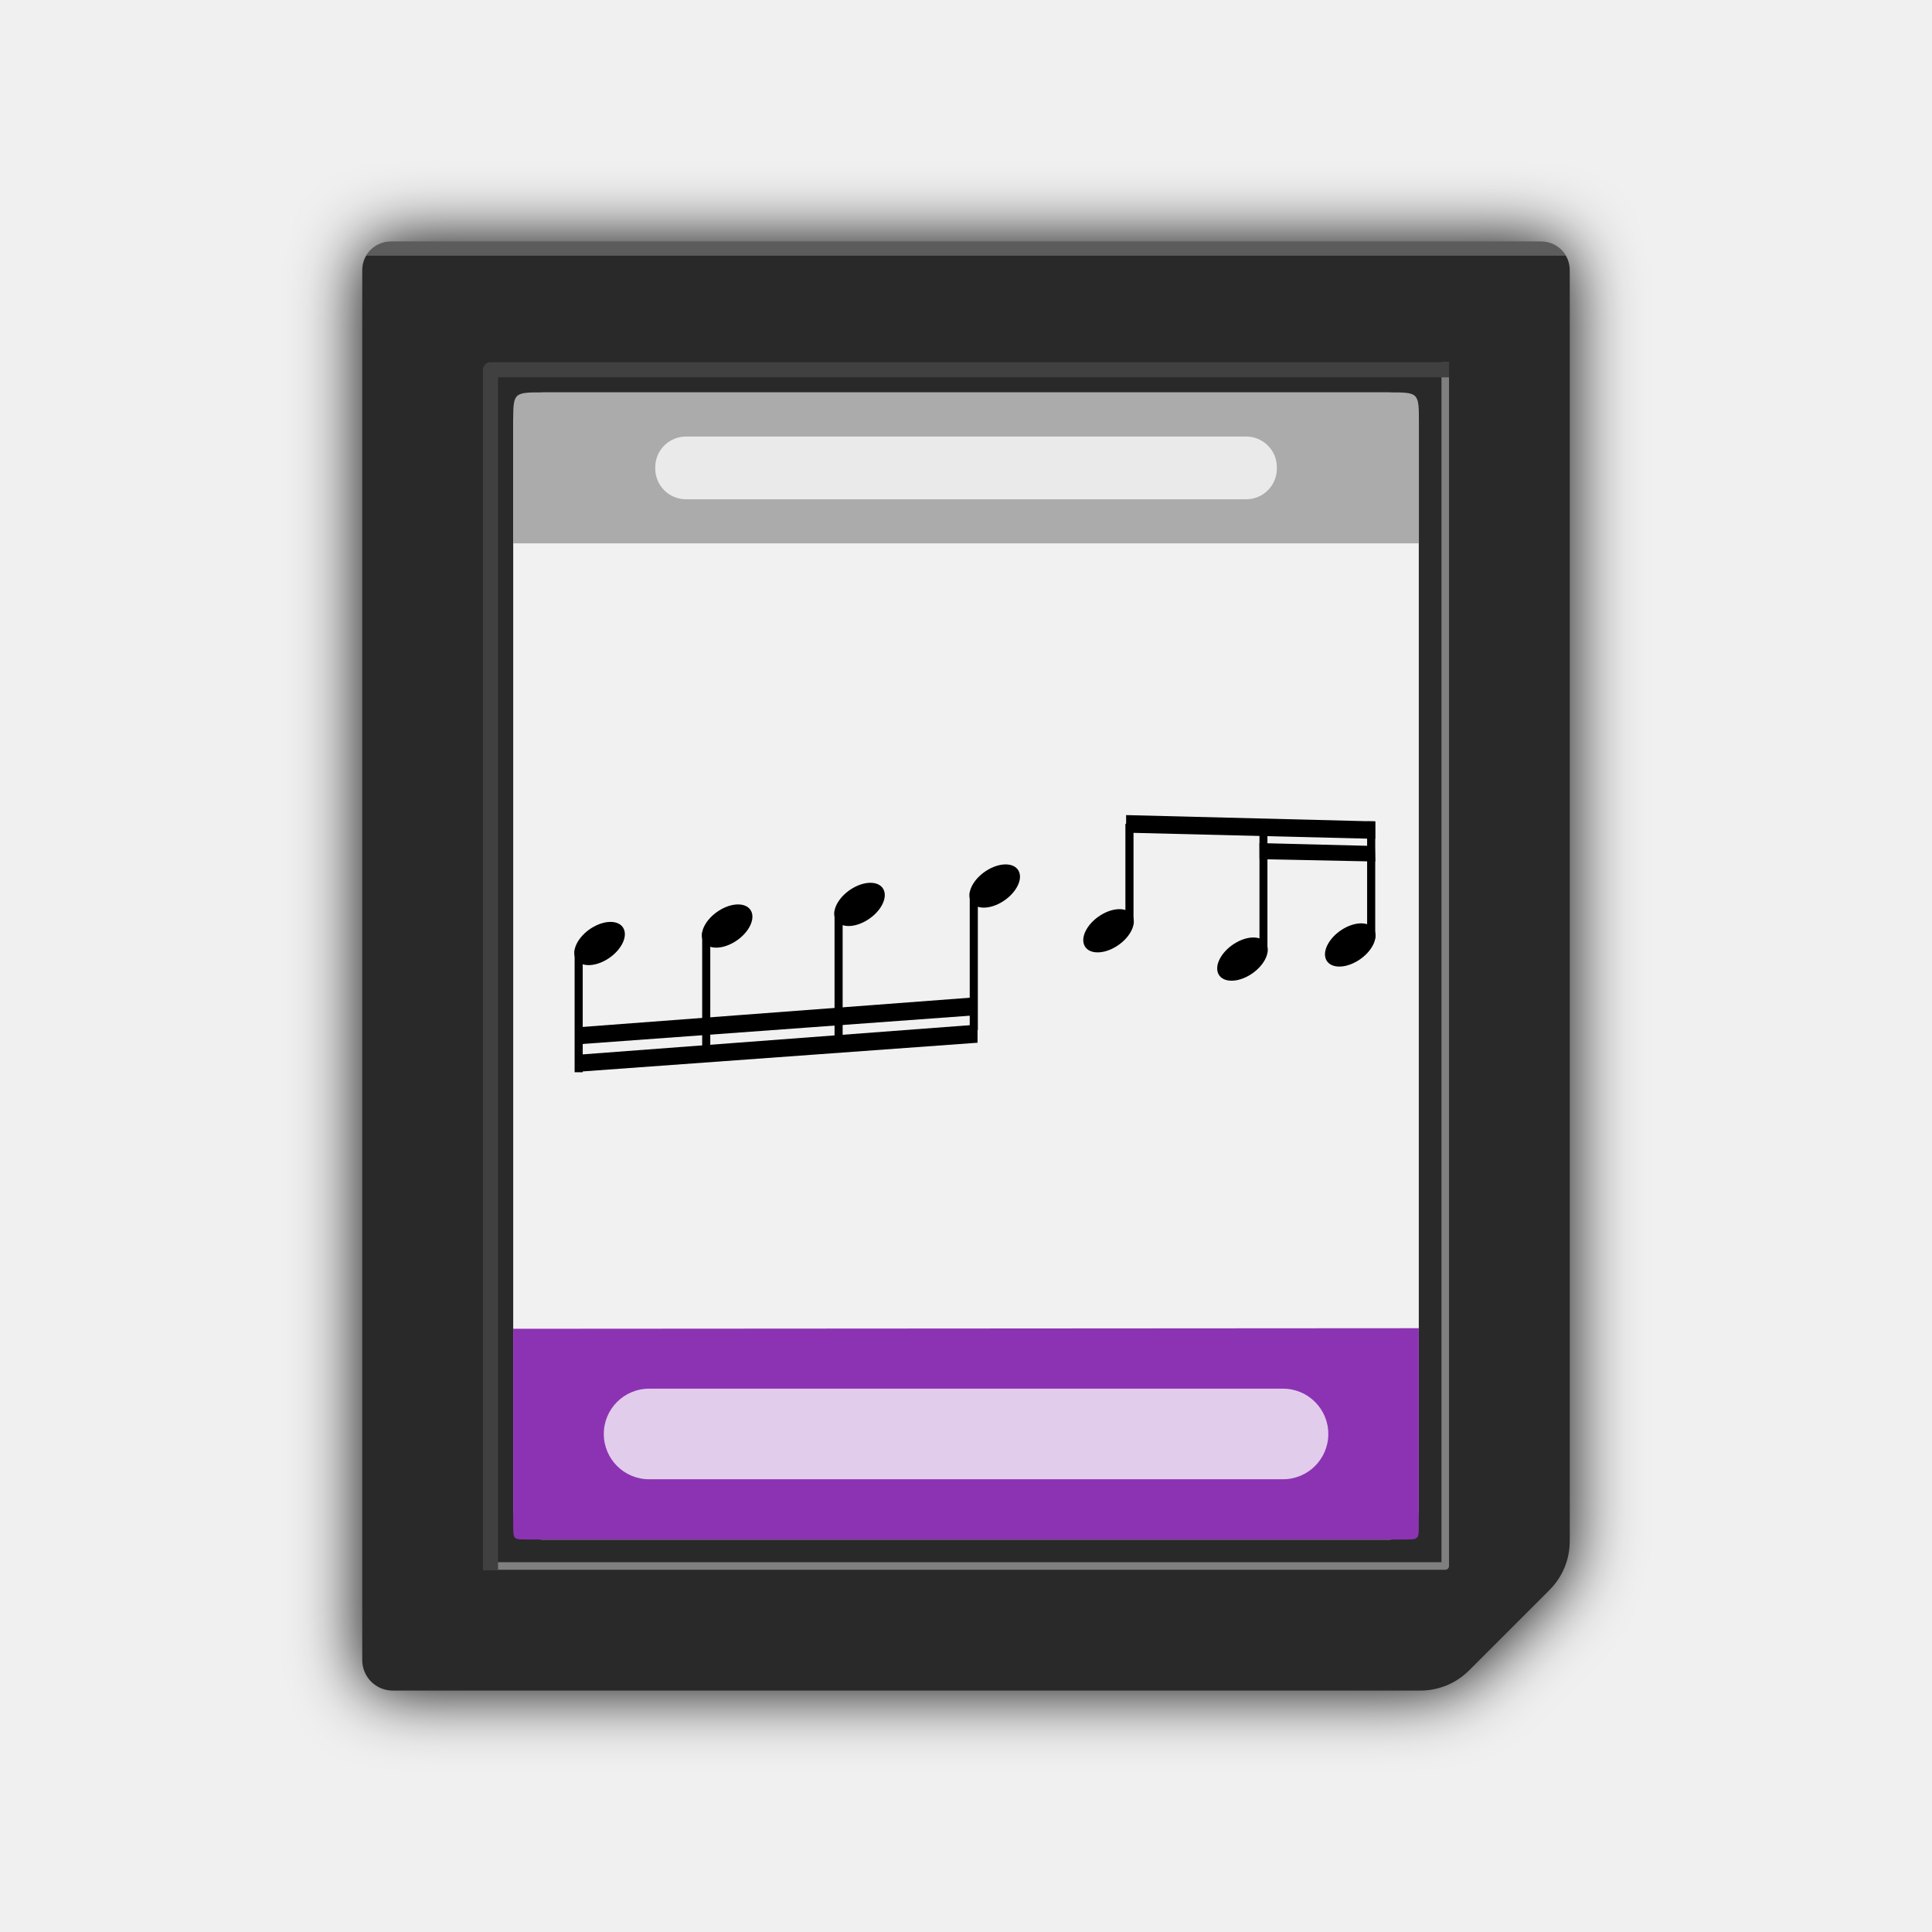
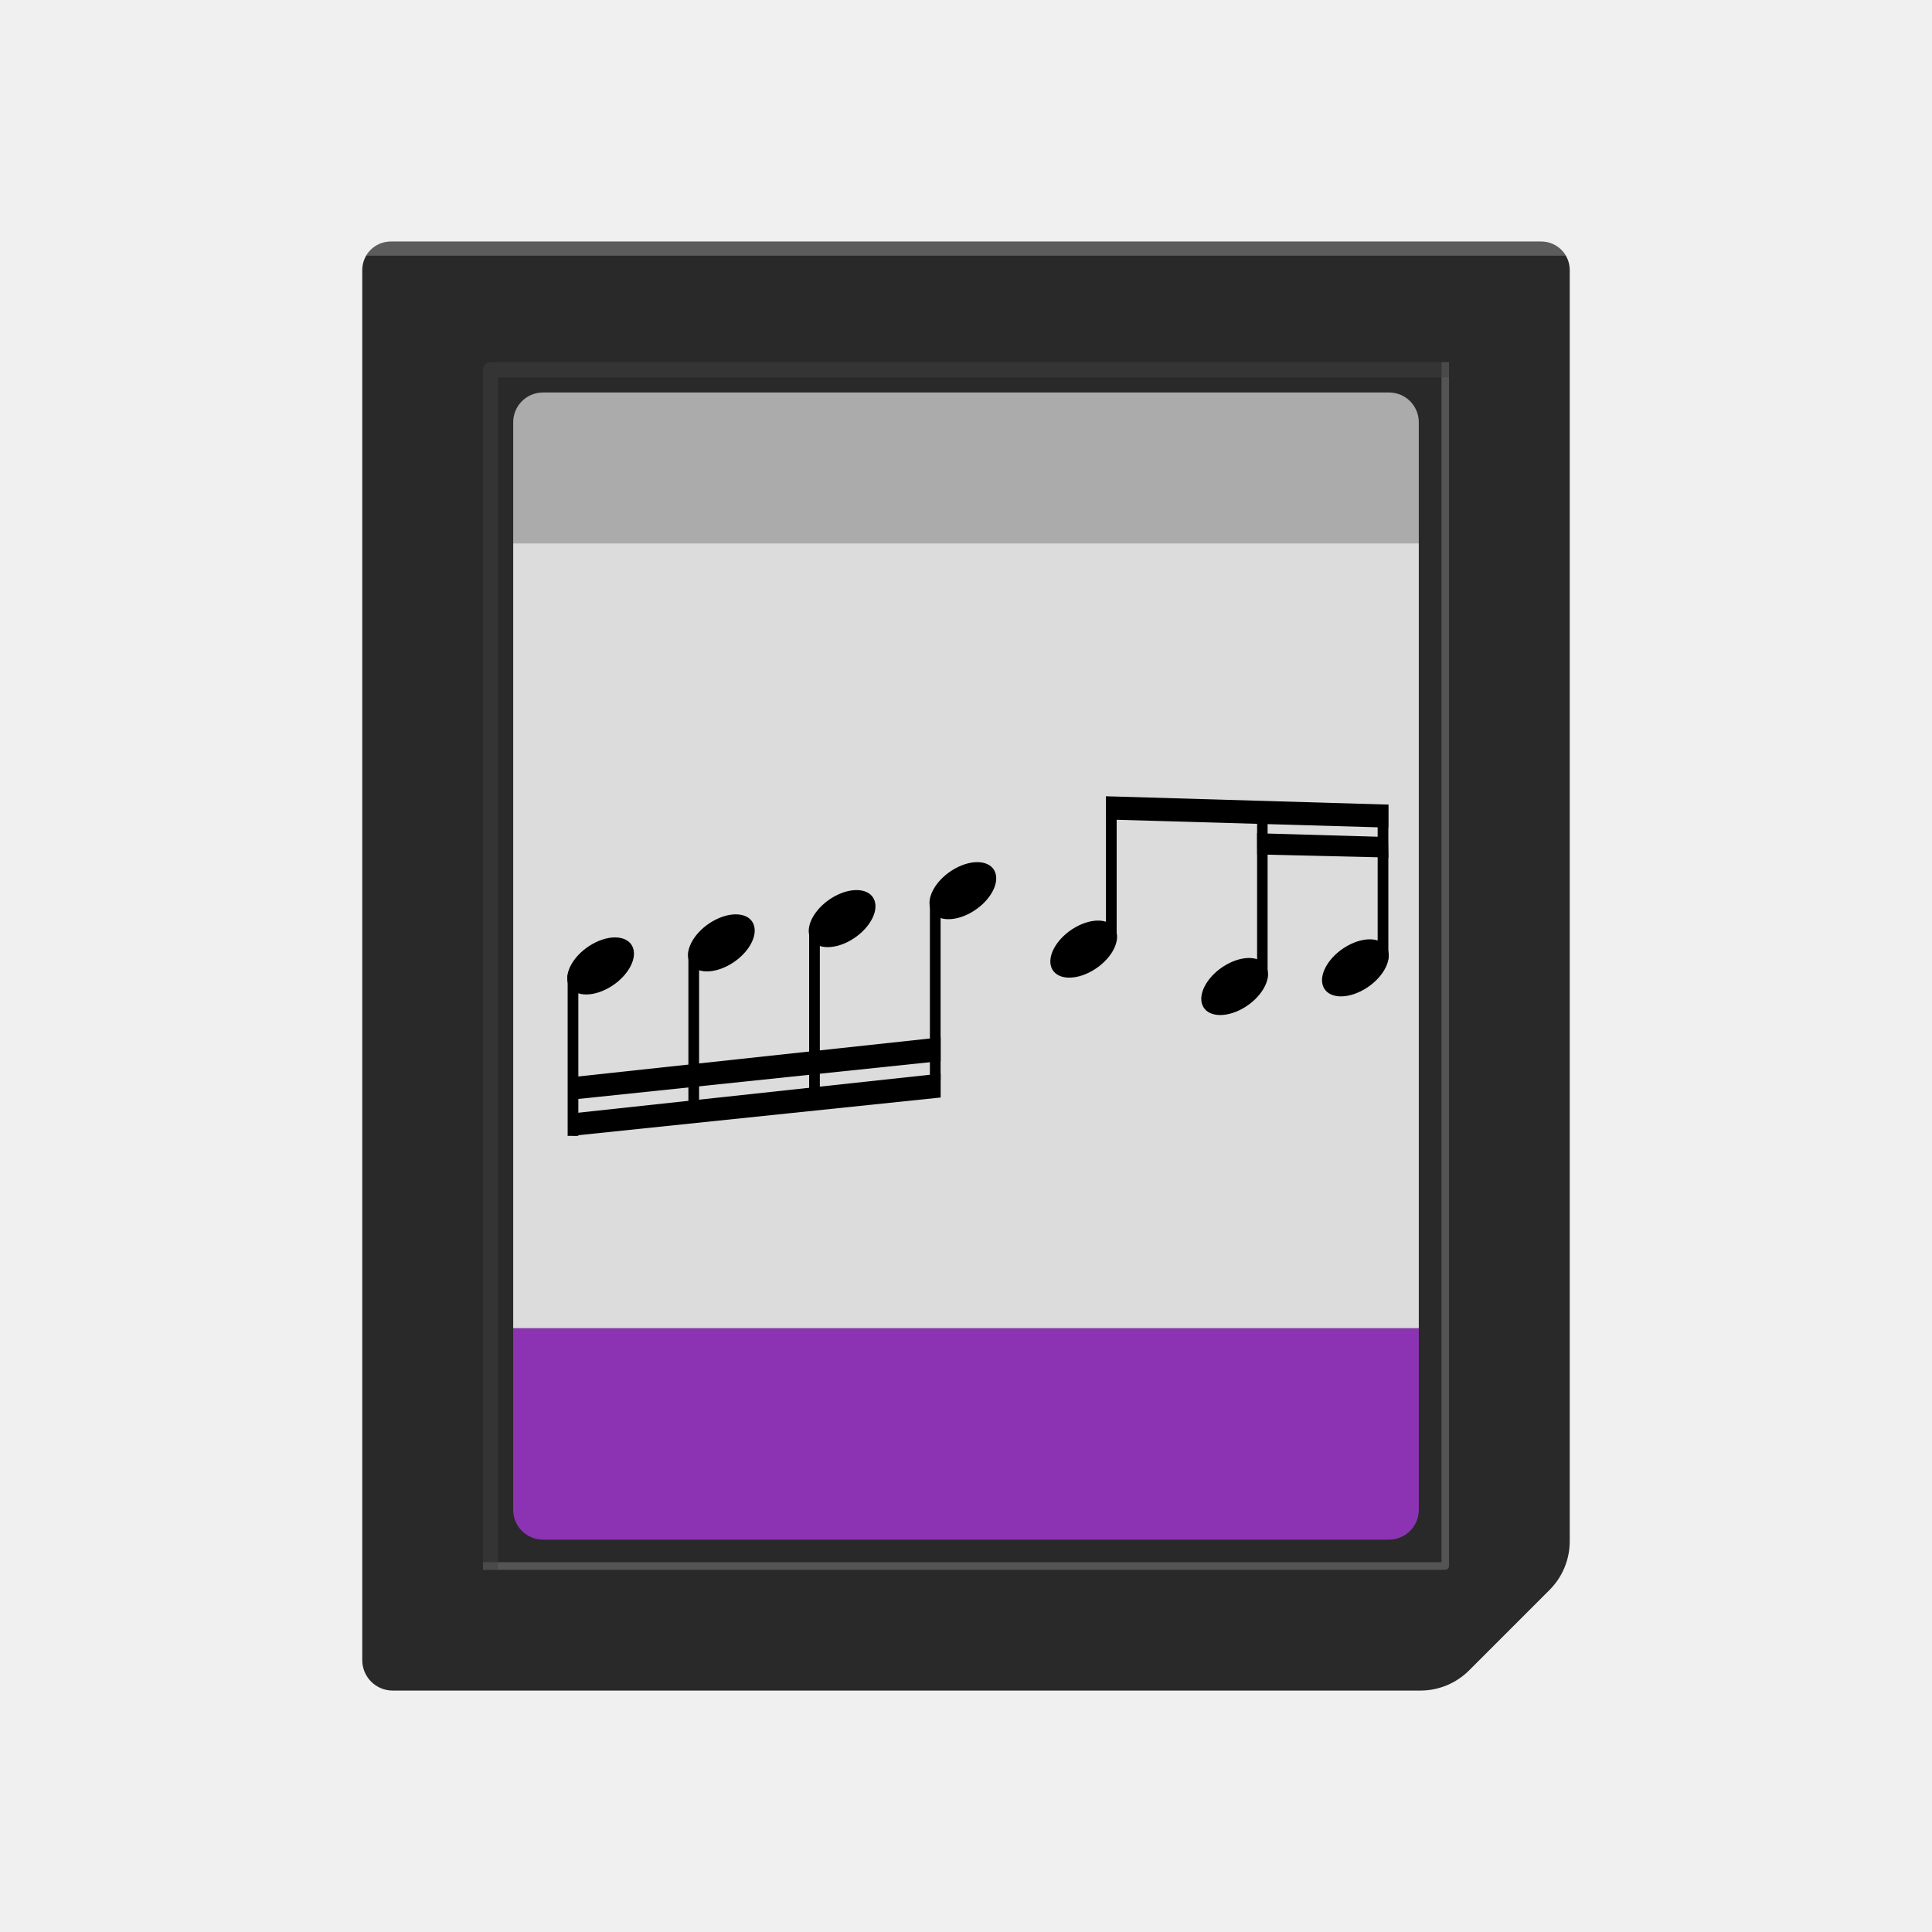
<svg xmlns="http://www.w3.org/2000/svg" width="64" height="64" viewBox="0 0 16.933 16.933" version="1.1" id="svg1" xml:space="preserve">
  <defs id="defs1">
    <rect x="18" y="14" width="34" height="12.147" id="rect10" />
    <rect x="-392" y="-64" width="616" height="280" id="rect9" />
-     <filter style="color-interpolation-filters:sRGB;" id="filter33" x="-0.068" y="-0.057" width="1.136" height="1.113">
-       <feFlood result="flood" in="SourceGraphic" flood-opacity="1" flood-color="rgb(0,0,0)" id="feFlood32" />
-       <feGaussianBlur result="blur" in="SourceGraphic" stdDeviation="0.3" id="feGaussianBlur32" />
-       <feOffset result="offset" in="blur" dx="0" dy="0" id="feOffset32" />
-       <feComposite result="comp1" operator="in" in="flood" in2="offset" id="feComposite32" />
-       <feComposite result="comp2" operator="over" in="SourceGraphic" in2="comp1" id="feComposite33" />
-     </filter>
  </defs>
  <g id="layer1">
    <g id="g33" style="display:inline">
-       <path id="rect1" d="m 3.425,2.117 h 10.083 a 0.25,0.25 45 0 1 0.25,0.25 V 13.508 a 0.604,0.604 112.5 0 1 -0.177,0.427 l -0.705,0.705 A 0.604,0.604 157.5 0 1 12.45,14.817 l -9.008,-1e-6 C 3.294,14.817 3.175,14.697 3.175,14.55 V 2.367 c 0,-0.138 0.112,-0.25 0.25,-0.25 z" style="display:inline;fill:#292929;fill-opacity:1;stroke-width:0;stroke-dasharray:none;filter:url(#filter33)" />
-       <path id="rect29" style="fill:#ffffff;fill-opacity:0.239;stroke:#000000;stroke-width:0;stroke-linecap:butt;stroke-linejoin:bevel;stroke-miterlimit:1;stroke-dasharray:none;stroke-opacity:1" d="m 3.425,2.117 c -0.092,0 -0.172,0.05 -0.215,0.124 H 13.723 A 0.25,0.25 0 0 0 13.508,2.117 Z" />
-       <path id="rect4" style="display:inline;fill-opacity:0;stroke:#7f7f7f;stroke-width:0.066;stroke-linecap:butt;stroke-linejoin:round;stroke-miterlimit:1;stroke-dasharray:none;stroke-opacity:1" d="M 12.667,3.175 V 13.725 H 4.233" />
-       <path id="rect5" style="display:inline;fill-opacity:0;stroke:#404040;stroke-width:0.132;stroke-linecap:butt;stroke-linejoin:round;stroke-miterlimit:1;stroke-dasharray:none" d="M 4.299,13.758 V 3.241 h 8.401" />
+       <path id="rect1" d="m 3.425,2.117 h 10.083 a 0.25,0.25 45 0 1 0.25,0.25 V 13.508 a 0.604,0.604 112.5 0 1 -0.177,0.427 l -0.705,0.705 A 0.604,0.604 157.5 0 1 12.45,14.817 l -9.008,-1e-6 C 3.294,14.817 3.175,14.697 3.175,14.55 V 2.367 c 0,-0.138 0.112,-0.25 0.25,-0.25 z" style="display:inline;fill:#292929;fill-opacity:1;stroke-width:0;stroke-dasharray:none" />
+       <path id="rect29" style="display:inline;fill:#ffffff;fill-opacity:0.239;stroke:#000000;stroke-width:0;stroke-linecap:butt;stroke-linejoin:bevel;stroke-miterlimit:1;stroke-dasharray:none;stroke-opacity:1" d="m 3.425,2.117 c -0.092,0 -0.172,0.05 -0.215,0.124 H 13.723 A 0.25,0.25 0 0 0 13.508,2.117 Z" />
+       <path id="rect4" style="display:inline;fill-opacity:0;stroke:#7f7f7f;stroke-width:0.066;stroke-linecap:butt;stroke-linejoin:round;stroke-miterlimit:1;stroke-dasharray:none;stroke-opacity:0.496" d="M 12.667,3.175 V 13.725 H 4.233" />
+       <path id="rect5" style="display:inline;fill-opacity:0;stroke:#404040;stroke-width:0.132;stroke-linecap:butt;stroke-linejoin:round;stroke-miterlimit:1;stroke-dasharray:none;stroke-opacity:0.504" d="M 4.299,13.758 V 3.241 h 8.401" />
    </g>
    <g id="g37" style="display:inline">
-       <g id="g34">
-         <rect style="fill:#f1f1f1;fill-opacity:1;stroke:#7f7f7f;stroke-width:0;stroke-linecap:square;stroke-linejoin:round;stroke-miterlimit:1;stroke-dasharray:none;stroke-opacity:1" id="rect6" width="7.937" height="10.054" x="4.498" y="3.44" ry="0.262" rx="0.262" />
-         <path id="rect7" style="fill:#8c33b3;stroke:#0000ff;stroke-width:0;stroke-linecap:square;stroke-linejoin:round;stroke-miterlimit:1" d="m 4.498,11.646 7.937,-0.005 v 1.723 c 0,0.129 0,0.129 -0.129,0.129 H 4.627 c -0.129,0 -0.129,-1e-4 -0.129,-0.129 z" />
-         <path id="rect8" style="display:inline;fill:#ababab;stroke:#0000ff;stroke-width:0;stroke-linecap:square;stroke-linejoin:round;stroke-miterlimit:1" d="m 4.498,3.704 c 0,-0.265 3e-7,-0.265 0.265,-0.265 2.469,-1.4e-6 7.408,0 7.408,0 0.265,0 0.265,0 0.265,0.265 V 4.762 H 4.498 c 0,0 -3e-7,-0.706 -3e-7,-1.058 z" />
+       <g id="g34" style="display:inline">
+         <path id="rect3" style="display:inline;fill:#ababab;fill-opacity:1;stroke:none;stroke-width:0;stroke-linecap:square;stroke-linejoin:round;stroke-miterlimit:1;stroke-dasharray:none;stroke-opacity:1" d="m 4.759,3.44 c -0.145,0 -0.261,0.117 -0.261,0.261 V 4.762 H 12.435 V 3.696 C 12.432,3.553 12.317,3.44 12.174,3.44 Z" />
+         <path id="rect11" style="display:inline;fill:#8c33b3;fill-opacity:1;stroke:none;stroke-width:0;stroke-linecap:square;stroke-linejoin:round;stroke-miterlimit:1;stroke-dasharray:none;stroke-opacity:1" d="m 4.498,11.642 v 1.591 c 0,0.145 0.117,0.261 0.261,0.261 h 7.415 c 0.145,0 0.261,-0.117 0.261,-0.261 v -1.591 z" />
+         <rect style="fill:#dcdcdc;fill-opacity:1;stroke:none;stroke-width:0.081;stroke-linejoin:round;stroke-miterlimit:1;stroke-opacity:0.504" id="rect12" width="7.937" height="6.879" x="4.498" y="4.762" rx="0" ry="0" />
      </g>
-       <g id="g36" transform="matrix(1.20347,0,0,1.20347,-2.452851,-1.453536)">
+       <g id="g36" transform="matrix(1.588666,0,0,1.588666,-4.894517,-4.369029)" style="display:inline">
        <g id="g14" transform="translate(0.4062448,-0.815939)">
-           <g id="g13-1" transform="matrix(1.010585,0,0,1,-9.448549,-0.1154357)" style="display:inline">
+           <g id="g13-1" transform="matrix(0.705884,0,0,1,-4.848115,-0.1121213)" style="display:inline">
            <path style="fill:#000000;fill-opacity:1;stroke:#000000;stroke-width:0;stroke-linecap:butt;stroke-linejoin:bevel;stroke-miterlimit:1;stroke-dasharray:none;stroke-opacity:1" d="M 15.136,9.82 18.009,9.601 V 9.733 L 15.136,9.944 Z" id="path12-9" />
            <path style="fill:#000000;fill-opacity:1;stroke:#000000;stroke-width:0;stroke-linecap:butt;stroke-linejoin:bevel;stroke-miterlimit:1;stroke-dasharray:none;stroke-opacity:1" d="M 15.136,9.62 18.009,9.401 V 9.532 L 15.136,9.744 Z" id="path12-3-6" />
          </g>
-           <g id="g12-0" transform="translate(-7.380804,-0.4391952)">
+           <g id="g12-0" transform="translate(-8.270197,-0.4357515)">
            <ellipse style="fill:#000000;fill-opacity:1;stroke:#000000;stroke-width:0;stroke-linecap:butt;stroke-linejoin:bevel;stroke-miterlimit:1;stroke-dasharray:none;stroke-opacity:1" id="path11-4" ry="0.129" rx="0.205" cy="15.961" cx="12.196" transform="matrix(0.8699959,-0.493059,0.3537603,0.9353361,0,0)" />
            <rect style="fill:#000000;fill-opacity:1;stroke:#000000;stroke-width:0;stroke-linecap:butt;stroke-linejoin:bevel;stroke-miterlimit:1;stroke-dasharray:none;stroke-opacity:1" id="rect12-62" width="0.059" height="1" x="16.075" y="8.964" />
          </g>
-           <g id="g12-0-6" transform="translate(-8.365375,-0.3053031)">
+           <g id="g12-0-6" transform="translate(-8.936374,-0.2816329)">
            <ellipse style="fill:#000000;fill-opacity:1;stroke:#000000;stroke-width:0;stroke-linecap:butt;stroke-linejoin:bevel;stroke-miterlimit:1;stroke-dasharray:none;stroke-opacity:1" id="path11-4-9" ry="0.129" rx="0.205" cy="15.961" cx="12.196" transform="matrix(0.8699959,-0.493059,0.3537603,0.9353361,0,0)" />
            <rect style="fill:#000000;fill-opacity:1;stroke:#000000;stroke-width:0;stroke-linecap:butt;stroke-linejoin:bevel;stroke-miterlimit:1;stroke-dasharray:none;stroke-opacity:1" id="rect12-62-8" width="0.059" height="0.97" x="16.075" y="8.964" />
          </g>
-           <g id="g12-0-2" transform="translate(-9.329414,-0.1477407)">
+           <g id="g12-0-2" transform="translate(-9.602552,-0.1477407)">
            <ellipse style="fill:#000000;fill-opacity:1;stroke:#000000;stroke-width:0;stroke-linecap:butt;stroke-linejoin:bevel;stroke-miterlimit:1;stroke-dasharray:none;stroke-opacity:1" id="path11-4-99" ry="0.129" rx="0.205" cy="15.961" cx="12.196" transform="matrix(0.8699959,-0.493059,0.3537603,0.9353361,0,0)" />
            <rect style="fill:#000000;fill-opacity:1;stroke:#000000;stroke-width:0;stroke-linecap:butt;stroke-linejoin:bevel;stroke-miterlimit:1;stroke-dasharray:none;stroke-opacity:1" id="rect12-62-6" width="0.059" height="0.889" x="16.075" y="8.964" />
          </g>
-           <g id="g12-80" transform="translate(-10.25832,-0.02049362)">
+           <g id="g12-80" transform="translate(-10.26873,-0.02049362)">
            <ellipse style="fill:#000000;fill-opacity:1;stroke:#000000;stroke-width:0;stroke-linecap:butt;stroke-linejoin:bevel;stroke-miterlimit:1;stroke-dasharray:none;stroke-opacity:1" id="path11-5" ry="0.129" rx="0.205" cy="15.961" cx="12.196" transform="matrix(0.8699959,-0.493059,0.3537603,0.9353361,0,0)" />
            <rect style="fill:#000000;fill-opacity:1;stroke:#000000;stroke-width:0;stroke-linecap:butt;stroke-linejoin:bevel;stroke-miterlimit:1;stroke-dasharray:none;stroke-opacity:1" id="rect12-6" width="0.059" height="0.889" x="16.075" y="8.964" />
          </g>
        </g>
        <g id="g16" transform="translate(0.9733256,-0.7931591)">
-           <g id="g15">
+           <g id="g15" style="display:inline" transform="matrix(0.8590256,0,0,1,0.2488463,-8.2405411e-4)">
            <path style="fill:#000000;fill-opacity:1;stroke:#000000;stroke-width:0;stroke-linecap:butt;stroke-linejoin:bevel;stroke-miterlimit:1;stroke-dasharray:none;stroke-opacity:1" d="m 11.077,8.162 -0.84,-0.021 6.13e-4,0.117 0.843,0.017 z" id="path12-9-3" />
            <path style="fill:#000000;fill-opacity:1;stroke:#000000;stroke-width:0;stroke-linecap:butt;stroke-linejoin:bevel;stroke-miterlimit:1;stroke-dasharray:none;stroke-opacity:1" d="m 11.08,7.983 -1.814,-0.046 4e-7,0.128 1.814,0.045 z" id="path12-3-6-2" />
          </g>
-           <g id="g12-80-7" transform="rotate(180,13.57757,8.899179)">
+           <g id="g12-80-7" transform="rotate(180,12.92098,8.899179)">
            <ellipse style="fill:#000000;fill-opacity:1;stroke:#000000;stroke-width:0;stroke-linecap:butt;stroke-linejoin:bevel;stroke-miterlimit:1;stroke-dasharray:none;stroke-opacity:1" id="path11-5-5" ry="0.129" rx="0.205" cy="15.961" cx="12.196" transform="matrix(0.8699959,-0.493059,0.3537603,0.9353361,0,0)" />
            <rect style="fill:#000000;fill-opacity:1;stroke:#000000;stroke-width:0;stroke-linecap:butt;stroke-linejoin:bevel;stroke-miterlimit:1;stroke-dasharray:none;stroke-opacity:1" id="rect12-6-8" width="0.059" height="0.852" x="16.075" y="8.964" />
          </g>
-           <g id="g12-0-2-9" transform="rotate(180,13.18509,8.950666)">
+           <g id="g12-0-2-9" transform="rotate(180,12.5879,8.950666)">
            <ellipse style="fill:#000000;fill-opacity:1;stroke:#000000;stroke-width:0;stroke-linecap:butt;stroke-linejoin:bevel;stroke-miterlimit:1;stroke-dasharray:none;stroke-opacity:1" id="path11-4-99-1" ry="0.129" rx="0.205" cy="15.961" cx="12.196" transform="matrix(0.8699959,-0.493059,0.3537603,0.9353361,0,0)" />
            <rect style="fill:#000000;fill-opacity:1;stroke:#000000;stroke-width:0;stroke-linecap:butt;stroke-linejoin:bevel;stroke-miterlimit:1;stroke-dasharray:none;stroke-opacity:1" id="rect12-62-6-0" width="0.058" height="0.961" x="16.075" y="8.964" />
          </g>
-           <g id="g12-0-1" transform="rotate(180,12.69741,8.847488)">
+           <g id="g12-0-1" transform="rotate(180,12.17154,8.847488)">
            <ellipse style="fill:#000000;fill-opacity:1;stroke:#000000;stroke-width:0;stroke-linecap:butt;stroke-linejoin:bevel;stroke-miterlimit:1;stroke-dasharray:none;stroke-opacity:1" id="path11-4-5" ry="0.129" rx="0.205" cy="15.961" cx="12.196" transform="matrix(0.8699959,-0.493059,0.3537603,0.9353361,0,0)" />
            <rect style="fill:#000000;fill-opacity:1;stroke:#000000;stroke-width:0;stroke-linecap:butt;stroke-linejoin:bevel;stroke-miterlimit:1;stroke-dasharray:none;stroke-opacity:1" id="rect12-62-9" width="0.059" height="0.731" x="16.075" y="8.964" />
          </g>
        </g>
      </g>
-       <g id="g1">
-         <rect style="display:inline;fill:#ffffff;fill-opacity:0.749;stroke:#000000;stroke-width:0;stroke-linecap:butt;stroke-linejoin:bevel;stroke-miterlimit:1;stroke-dasharray:none;stroke-opacity:1" id="rect40" width="6.35" height="0.794" x="5.292" y="12.171" ry="0.397" />
-         <rect style="display:inline;fill:#ffffff;fill-opacity:0.749;stroke:#000000;stroke-width:0;stroke-linecap:butt;stroke-linejoin:bevel;stroke-miterlimit:1;stroke-dasharray:none;stroke-opacity:1" id="rect41" width="5.448" height="0.55" x="5.743" y="3.826" ry="0.269" />
-       </g>
    </g>
  </g>
</svg>
